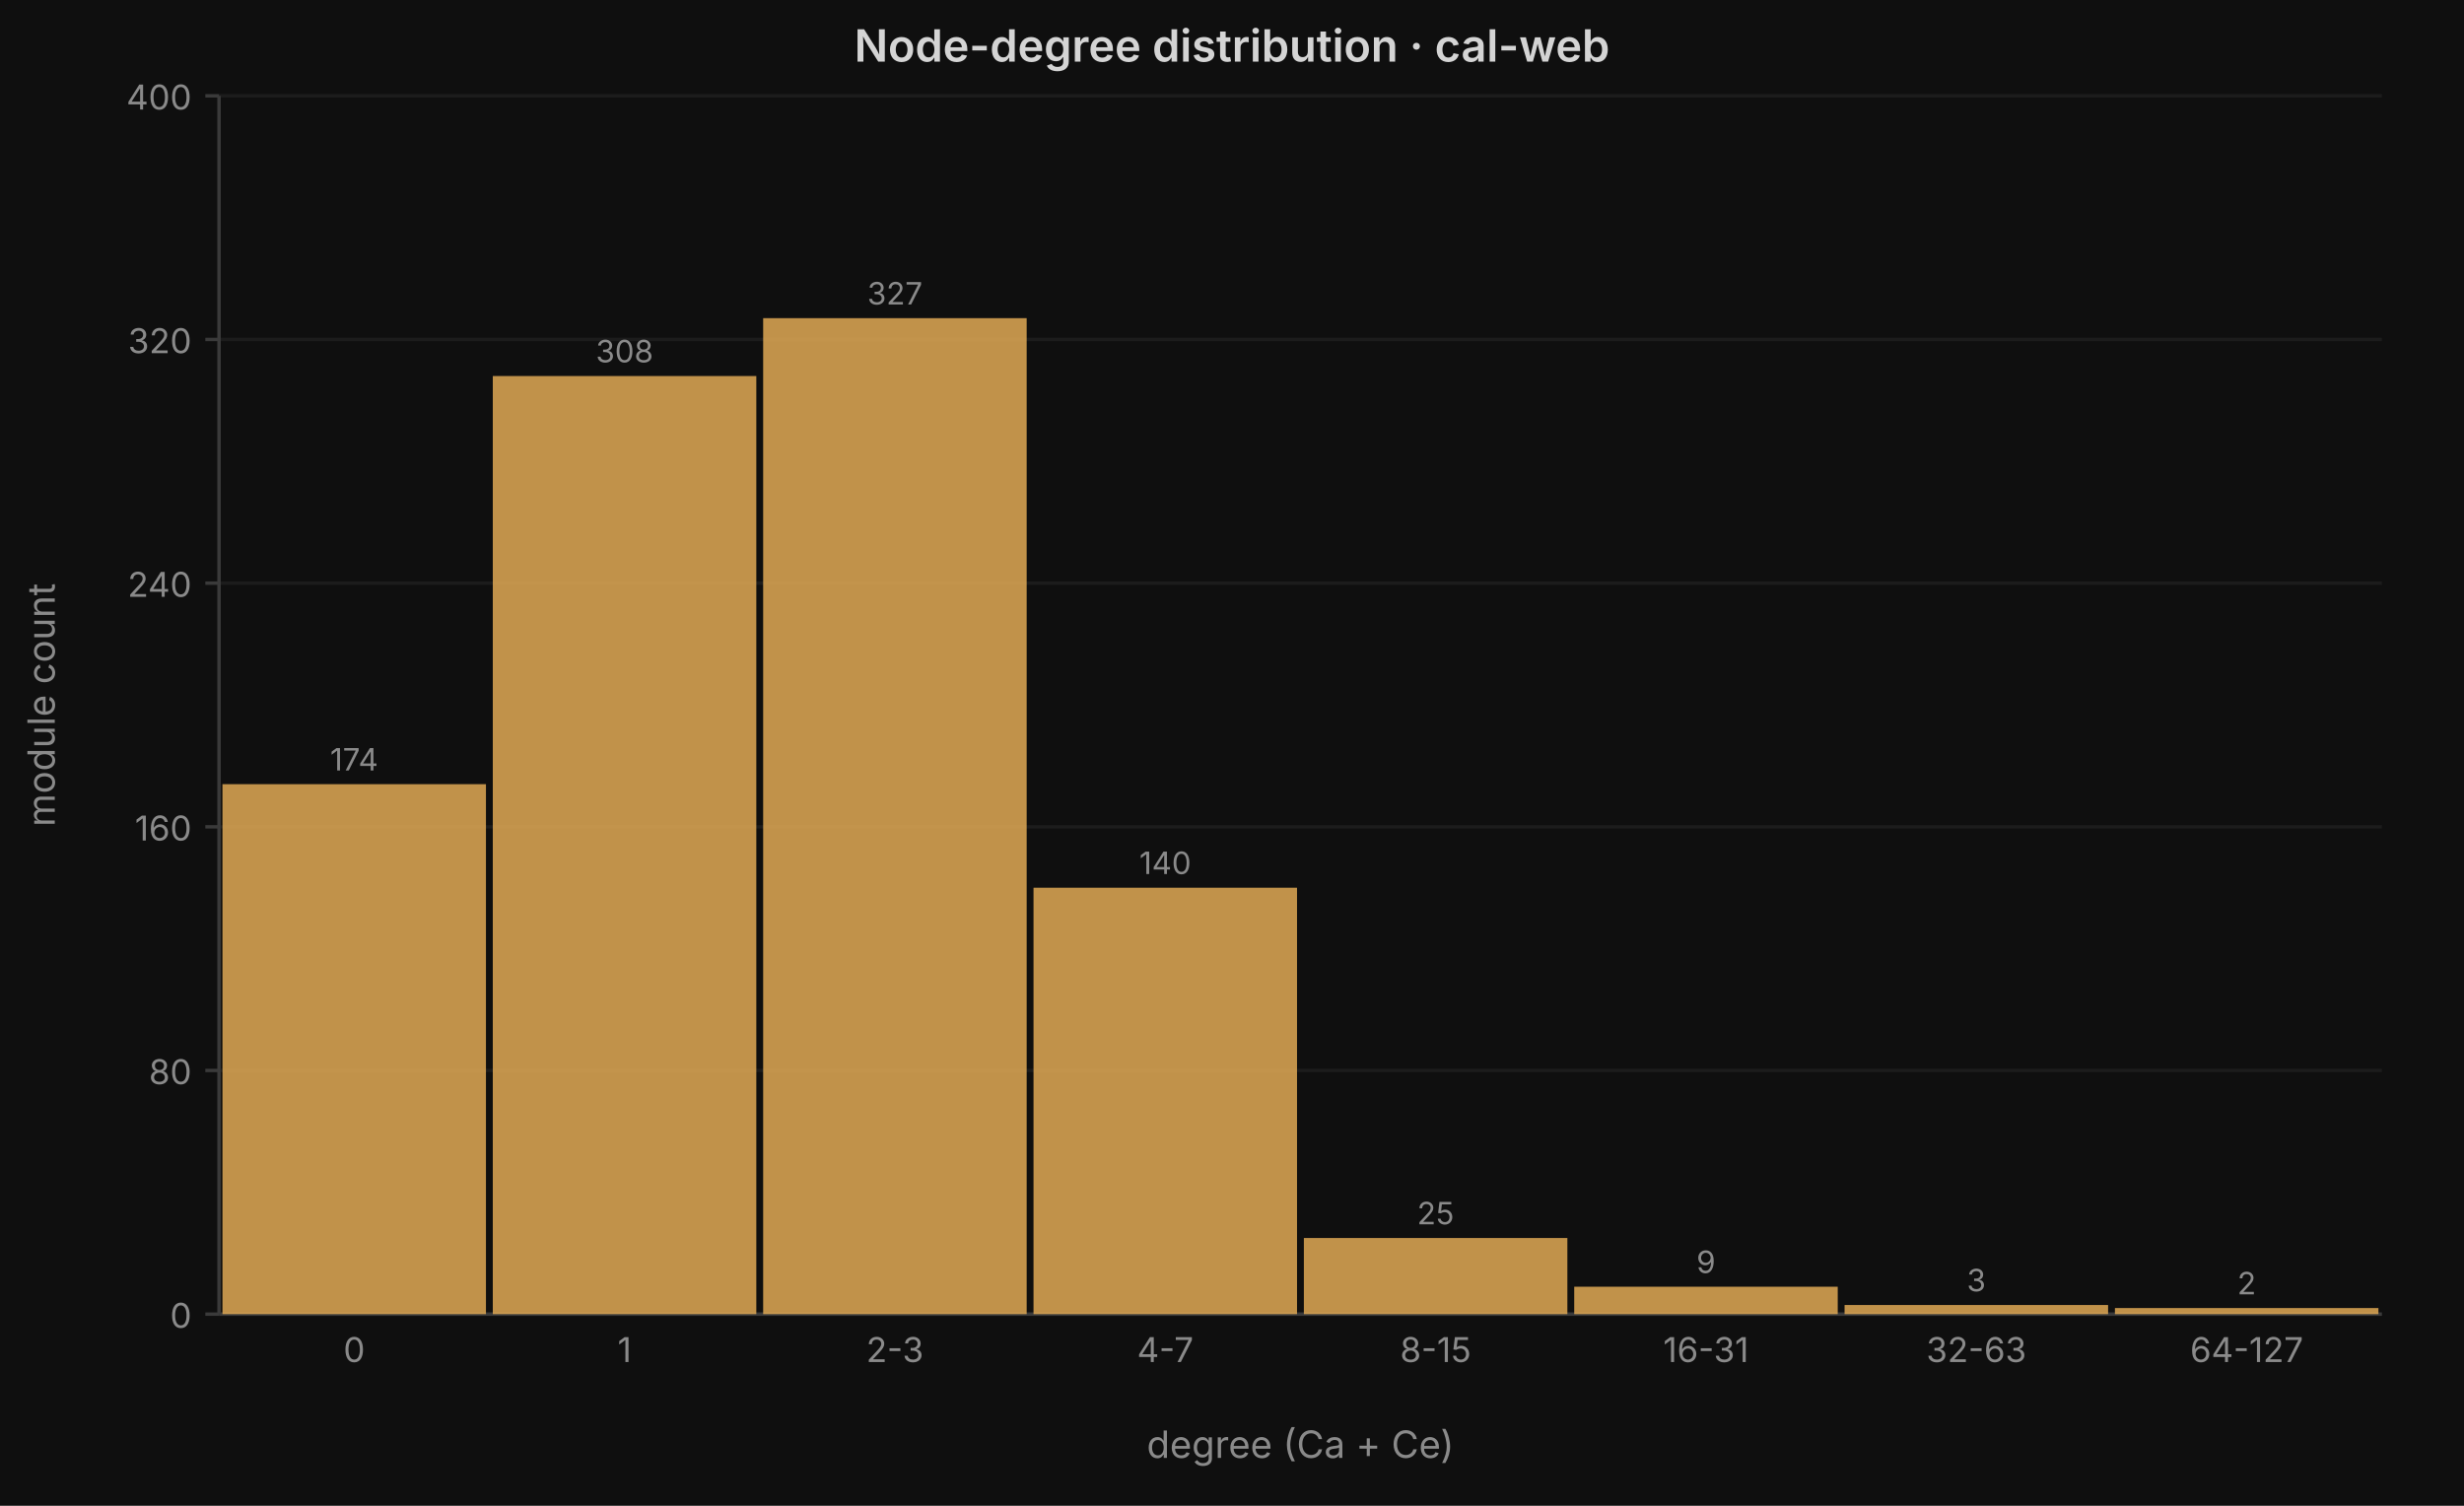
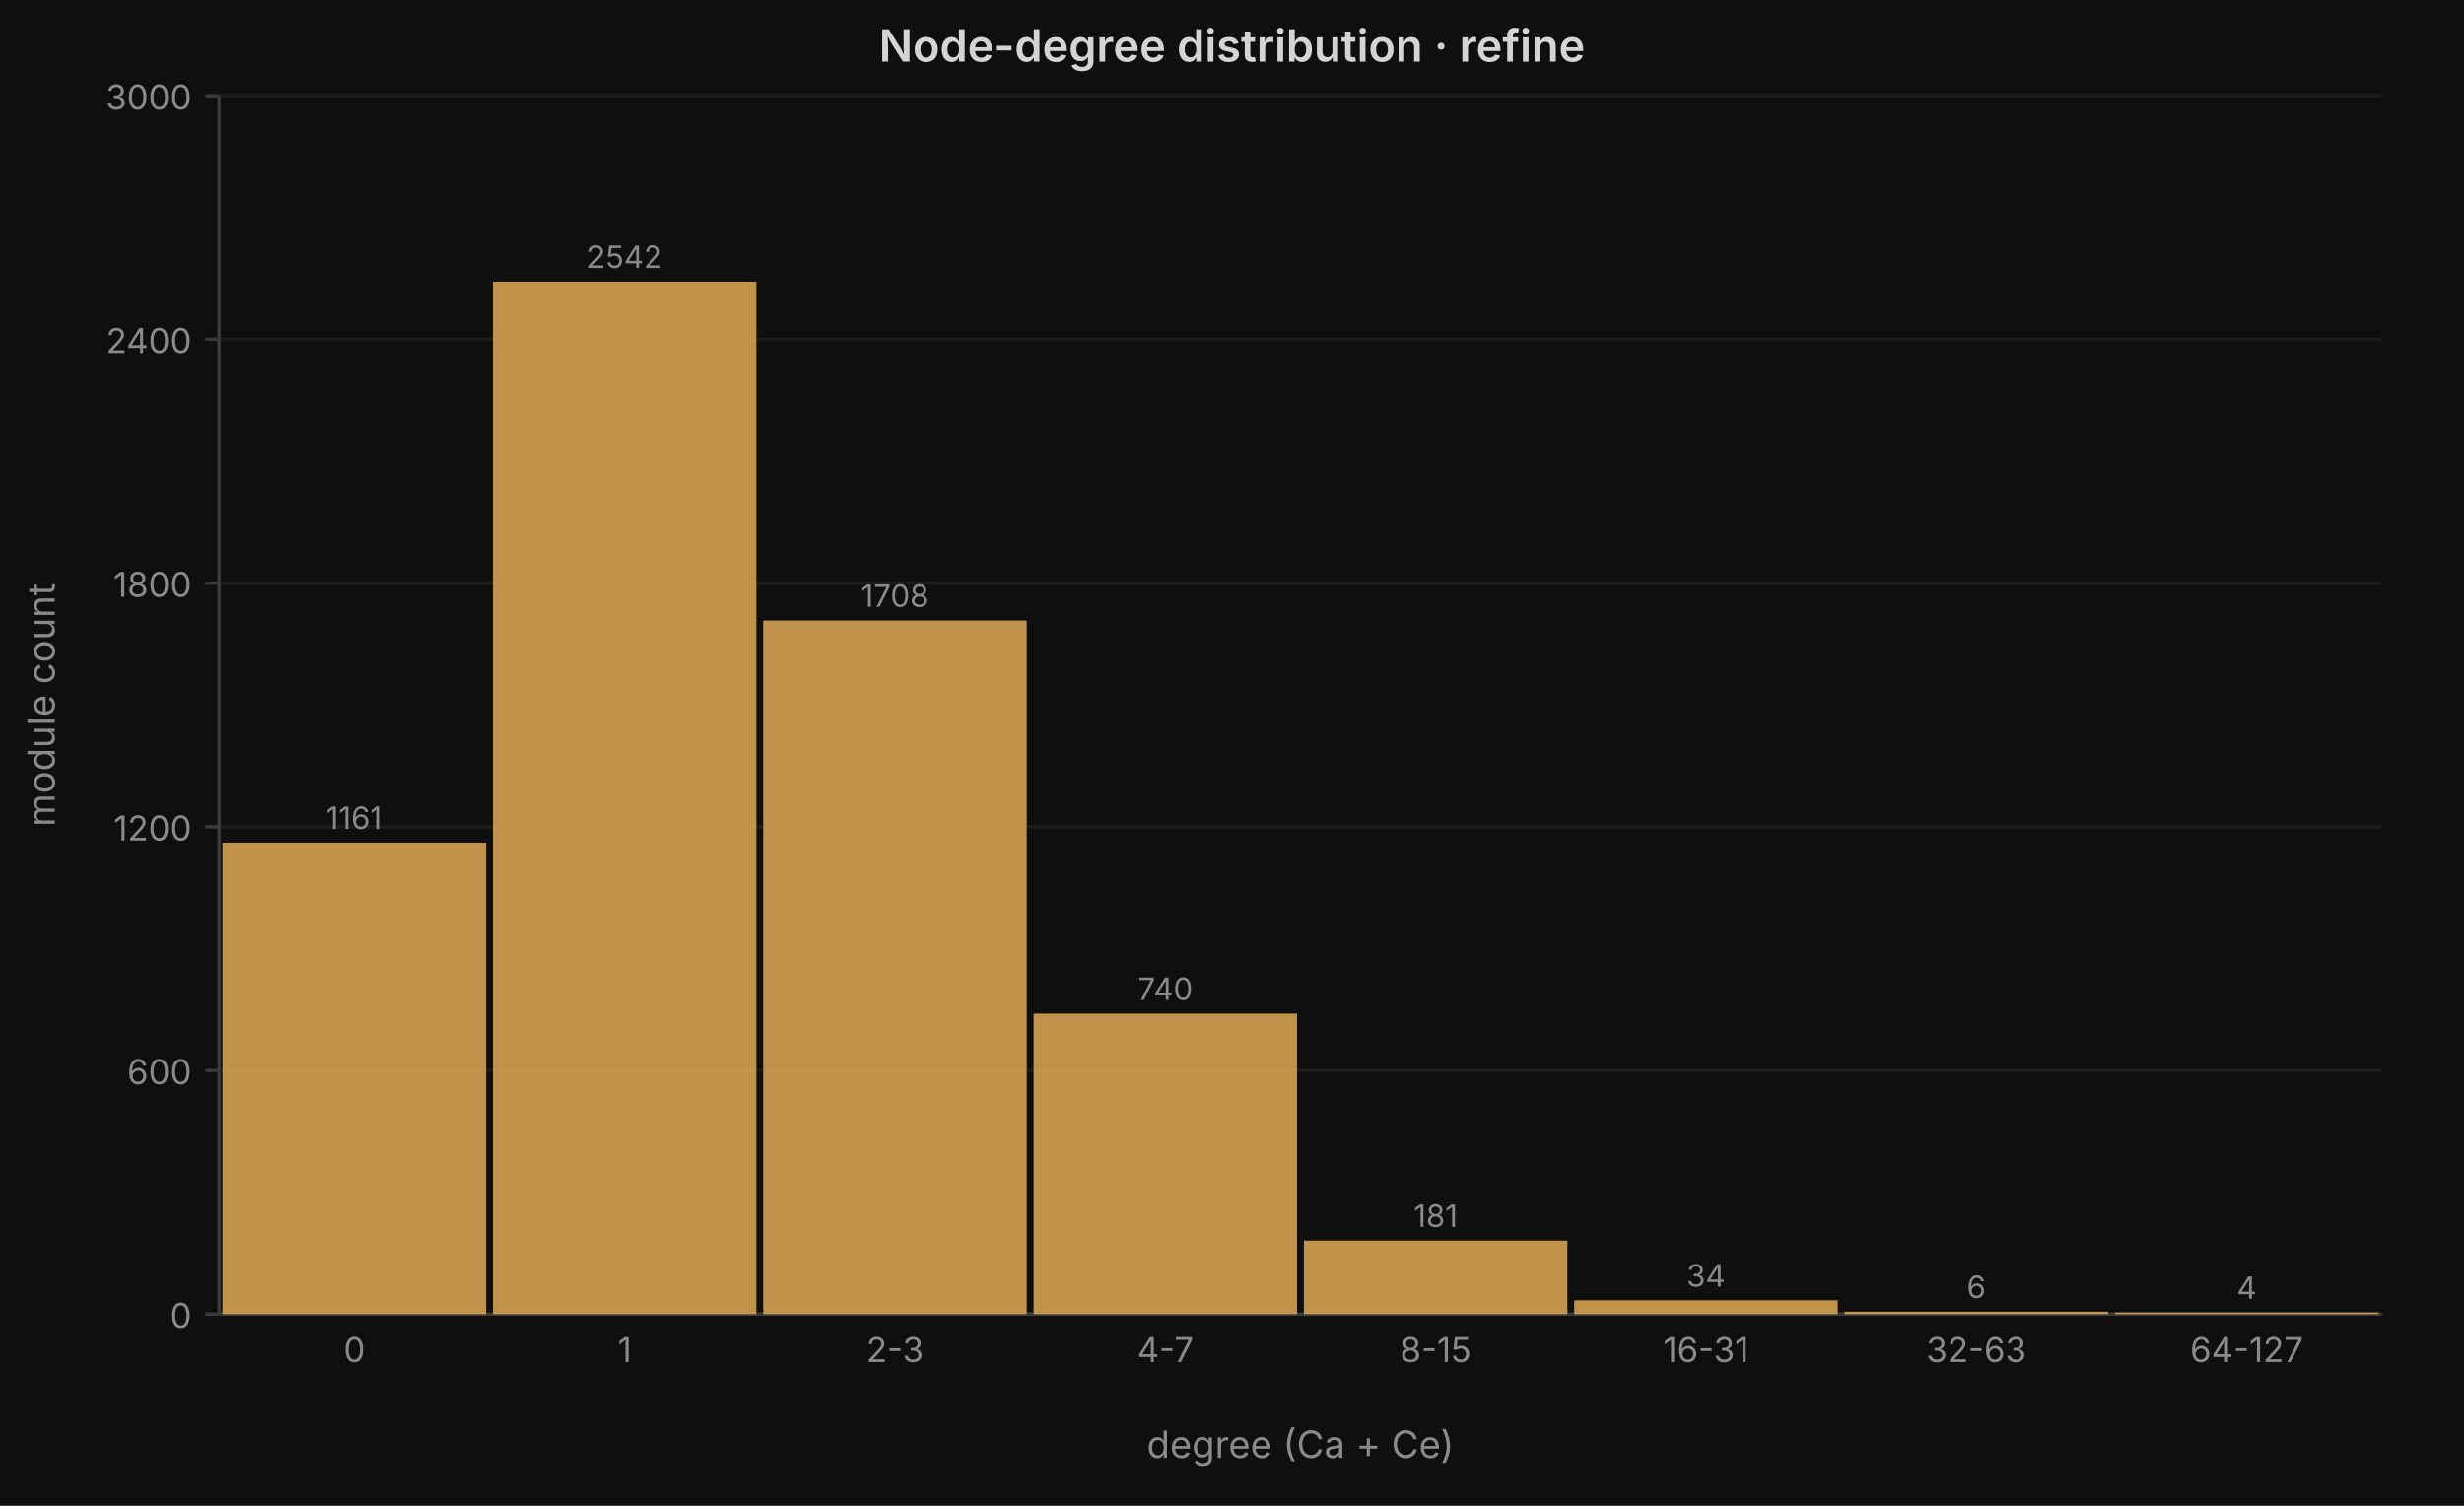
<svg xmlns="http://www.w3.org/2000/svg" viewBox="0 0 720 440" width="720" height="440" font-family="ui-sans-serif,system-ui,-apple-system,Segoe UI,sans-serif">
  <rect width="720" height="440" fill="#0f0f0f" />
-   <text x="360" y="18" fill="#d4d4d4" font-size="13" font-weight="600" text-anchor="middle">Node-degree distribution · cal-web</text>
+   <text x="360" y="18" fill="#d4d4d4" font-size="13" font-weight="600" text-anchor="middle">Node-degree distribution · refine</text>
  <line x1="64" y1="384" x2="696" y2="384" stroke="#3a3a3a" stroke-width="1" />
  <line x1="64" y1="28" x2="64" y2="384" stroke="#3a3a3a" stroke-width="1" />
  <line x1="60" y1="384" x2="64" y2="384" stroke="#3a3a3a" />
  <text x="56" y="388" fill="#8a8a8a" font-size="10" text-anchor="end">0</text>
  <line x1="64" y1="384" x2="696" y2="384" stroke="#3a3a3a" stroke-opacity="0.3" />
  <line x1="60" y1="312.8" x2="64" y2="312.8" stroke="#3a3a3a" />
-   <text x="56" y="316.8" fill="#8a8a8a" font-size="10" text-anchor="end">80</text>
+   <text x="56" y="316.8" fill="#8a8a8a" font-size="10" text-anchor="end">600</text>
  <line x1="64" y1="312.8" x2="696" y2="312.8" stroke="#3a3a3a" stroke-opacity="0.3" />
  <line x1="60" y1="241.6" x2="64" y2="241.6" stroke="#3a3a3a" />
-   <text x="56" y="245.6" fill="#8a8a8a" font-size="10" text-anchor="end">160</text>
+   <text x="56" y="245.6" fill="#8a8a8a" font-size="10" text-anchor="end">1200</text>
  <line x1="64" y1="241.6" x2="696" y2="241.6" stroke="#3a3a3a" stroke-opacity="0.3" />
  <line x1="60" y1="170.4" x2="64" y2="170.4" stroke="#3a3a3a" />
-   <text x="56" y="174.4" fill="#8a8a8a" font-size="10" text-anchor="end">240</text>
+   <text x="56" y="174.4" fill="#8a8a8a" font-size="10" text-anchor="end">1800</text>
  <line x1="64" y1="170.4" x2="696" y2="170.4" stroke="#3a3a3a" stroke-opacity="0.3" />
  <line x1="60" y1="99.2" x2="64" y2="99.2" stroke="#3a3a3a" />
-   <text x="56" y="103.2" fill="#8a8a8a" font-size="10" text-anchor="end">320</text>
+   <text x="56" y="103.2" fill="#8a8a8a" font-size="10" text-anchor="end">2400</text>
  <line x1="64" y1="99.2" x2="696" y2="99.2" stroke="#3a3a3a" stroke-opacity="0.3" />
  <line x1="60" y1="28" x2="64" y2="28" stroke="#3a3a3a" />
-   <text x="56" y="32" fill="#8a8a8a" font-size="10" text-anchor="end">400</text>
+   <text x="56" y="32" fill="#8a8a8a" font-size="10" text-anchor="end">3000</text>
  <line x1="64" y1="28" x2="696" y2="28" stroke="#3a3a3a" stroke-opacity="0.3" />
-   <rect x="65" y="229.14" width="77" height="154.86" fill="#e0a955" fill-opacity="0.85" />
-   <text x="103.5" y="225.14" fill="#8a8a8a" font-size="9" text-anchor="middle">174</text>
-   <rect x="144" y="109.88" width="77" height="274.12" fill="#e0a955" fill-opacity="0.85" />
-   <text x="182.5" y="105.88" fill="#8a8a8a" font-size="9" text-anchor="middle">308</text>
-   <rect x="223" y="92.97" width="77" height="291.03" fill="#e0a955" fill-opacity="0.85" />
-   <text x="261.5" y="88.97" fill="#8a8a8a" font-size="9" text-anchor="middle">327</text>
-   <rect x="302" y="259.4" width="77" height="124.6" fill="#e0a955" fill-opacity="0.85" />
-   <text x="340.5" y="255.4" fill="#8a8a8a" font-size="9" text-anchor="middle">140</text>
-   <rect x="381" y="361.75" width="77" height="22.25" fill="#e0a955" fill-opacity="0.85" />
-   <text x="419.5" y="357.75" fill="#8a8a8a" font-size="9" text-anchor="middle">25</text>
-   <rect x="460" y="375.99" width="77" height="8.01" fill="#e0a955" fill-opacity="0.85" />
-   <text x="498.5" y="371.99" fill="#8a8a8a" font-size="9" text-anchor="middle">9</text>
-   <rect x="539" y="381.33" width="77" height="2.67" fill="#e0a955" fill-opacity="0.85" />
-   <text x="577.5" y="377.33" fill="#8a8a8a" font-size="9" text-anchor="middle">3</text>
-   <rect x="618" y="382.22" width="77" height="1.78" fill="#e0a955" fill-opacity="0.85" />
-   <text x="656.5" y="378.22" fill="#8a8a8a" font-size="9" text-anchor="middle">2</text>
+   <rect x="65" y="246.228" width="77" height="137.772" fill="#e0a955" fill-opacity="0.85" />
+   <text x="103.5" y="242.228" fill="#8a8a8a" font-size="9" text-anchor="middle">1161</text>
+   <rect x="144" y="82.349" width="77" height="301.651" fill="#e0a955" fill-opacity="0.85" />
+   <text x="182.5" y="78.349" fill="#8a8a8a" font-size="9" text-anchor="middle">2542</text>
+   <rect x="223" y="181.317" width="77" height="202.683" fill="#e0a955" fill-opacity="0.85" />
+   <text x="261.5" y="177.317" fill="#8a8a8a" font-size="9" text-anchor="middle">1708</text>
+   <rect x="302" y="296.187" width="77" height="87.813" fill="#e0a955" fill-opacity="0.85" />
+   <text x="340.5" y="292.187" fill="#8a8a8a" font-size="9" text-anchor="middle">740</text>
+   <rect x="381" y="362.521" width="77" height="21.479" fill="#e0a955" fill-opacity="0.85" />
+   <text x="419.5" y="358.521" fill="#8a8a8a" font-size="9" text-anchor="middle">181</text>
+   <rect x="460" y="379.965" width="77" height="4.035" fill="#e0a955" fill-opacity="0.85" />
+   <text x="498.5" y="375.965" fill="#8a8a8a" font-size="9" text-anchor="middle">34</text>
+   <rect x="539" y="383.288" width="77" height="0.712" fill="#e0a955" fill-opacity="0.85" />
+   <text x="577.5" y="379.288" fill="#8a8a8a" font-size="9" text-anchor="middle">6</text>
+   <rect x="618" y="383.525" width="77" height="0.475" fill="#e0a955" fill-opacity="0.85" />
+   <text x="656.5" y="379.525" fill="#8a8a8a" font-size="9" text-anchor="middle">4</text>
  <text x="103.5" y="398" fill="#8a8a8a" font-size="10" text-anchor="middle">0</text>
  <text x="182.5" y="398" fill="#8a8a8a" font-size="10" text-anchor="middle">1</text>
  <text x="261.5" y="398" fill="#8a8a8a" font-size="10" text-anchor="middle">2-3</text>
  <text x="340.5" y="398" fill="#8a8a8a" font-size="10" text-anchor="middle">4-7</text>
  <text x="419.5" y="398" fill="#8a8a8a" font-size="10" text-anchor="middle">8-15</text>
  <text x="498.5" y="398" fill="#8a8a8a" font-size="10" text-anchor="middle">16-31</text>
  <text x="577.5" y="398" fill="#8a8a8a" font-size="10" text-anchor="middle">32-63</text>
  <text x="656.5" y="398" fill="#8a8a8a" font-size="10" text-anchor="middle">64-127</text>
  <text x="380" y="426" fill="#8a8a8a" font-size="11" text-anchor="middle">degree (Ca + Ce)</text>
  <text x="-206" y="16" fill="#8a8a8a" font-size="11" text-anchor="middle" transform="rotate(-90)">module count</text>
</svg>
